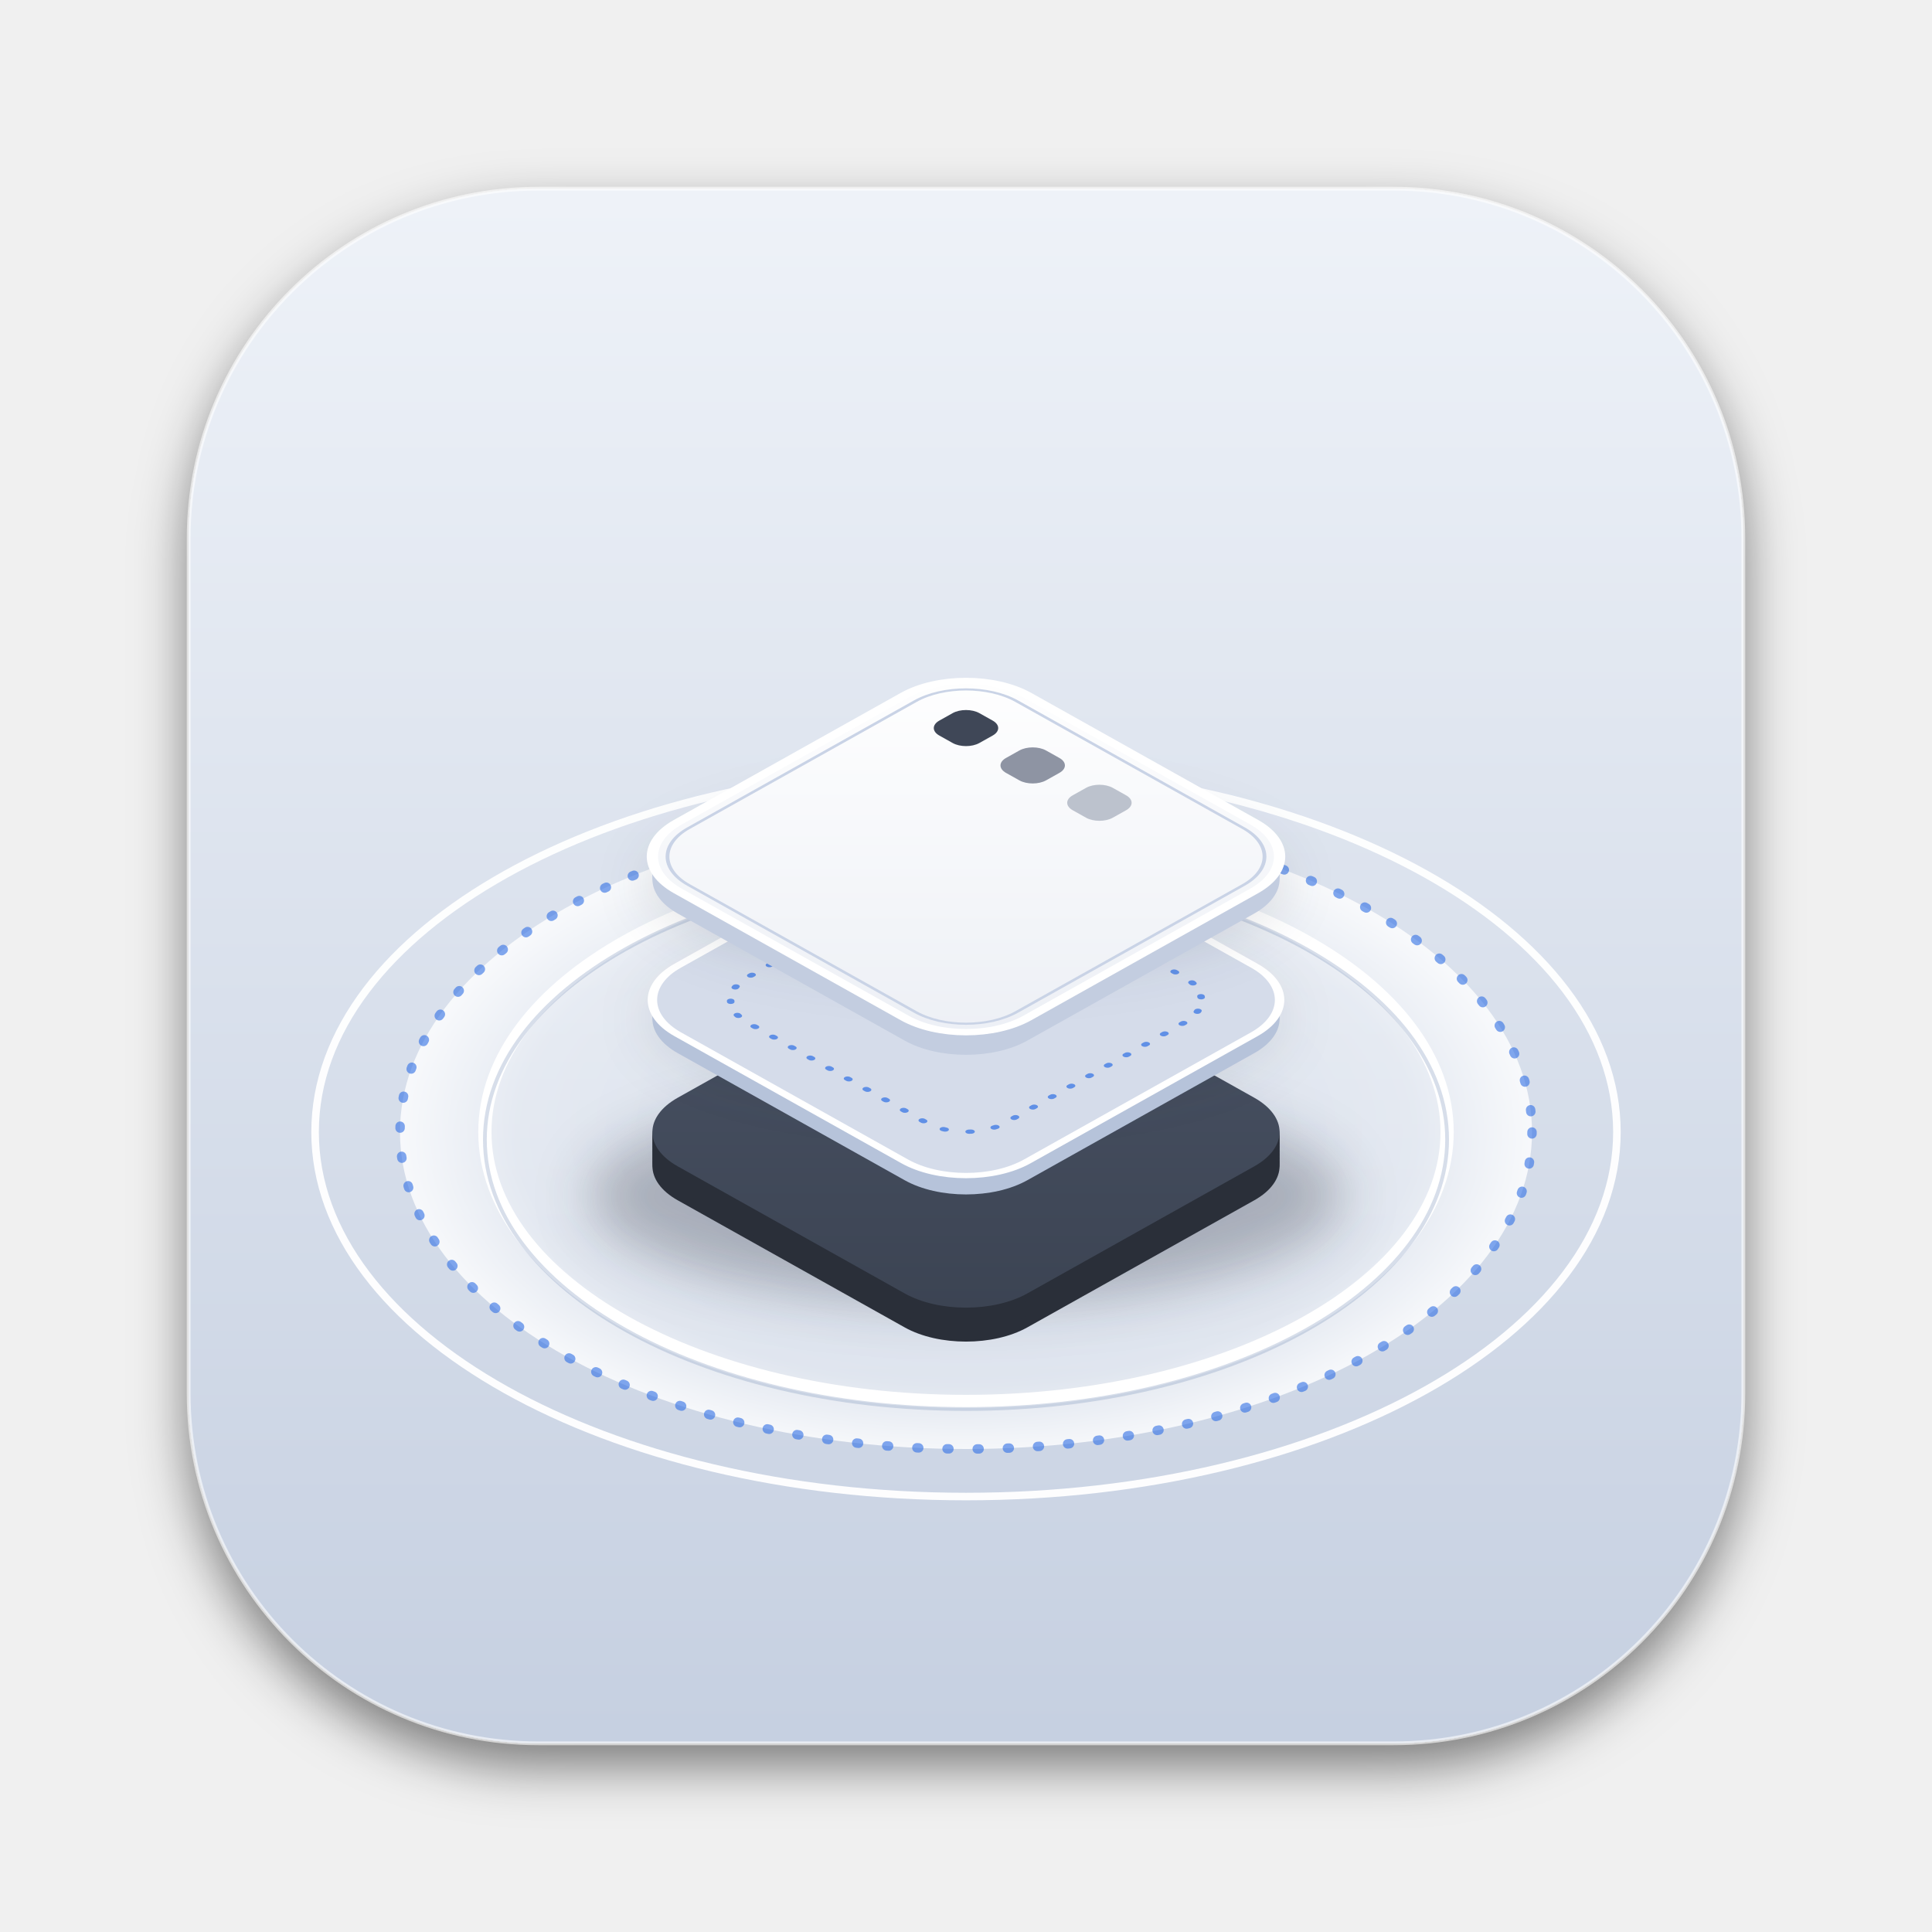
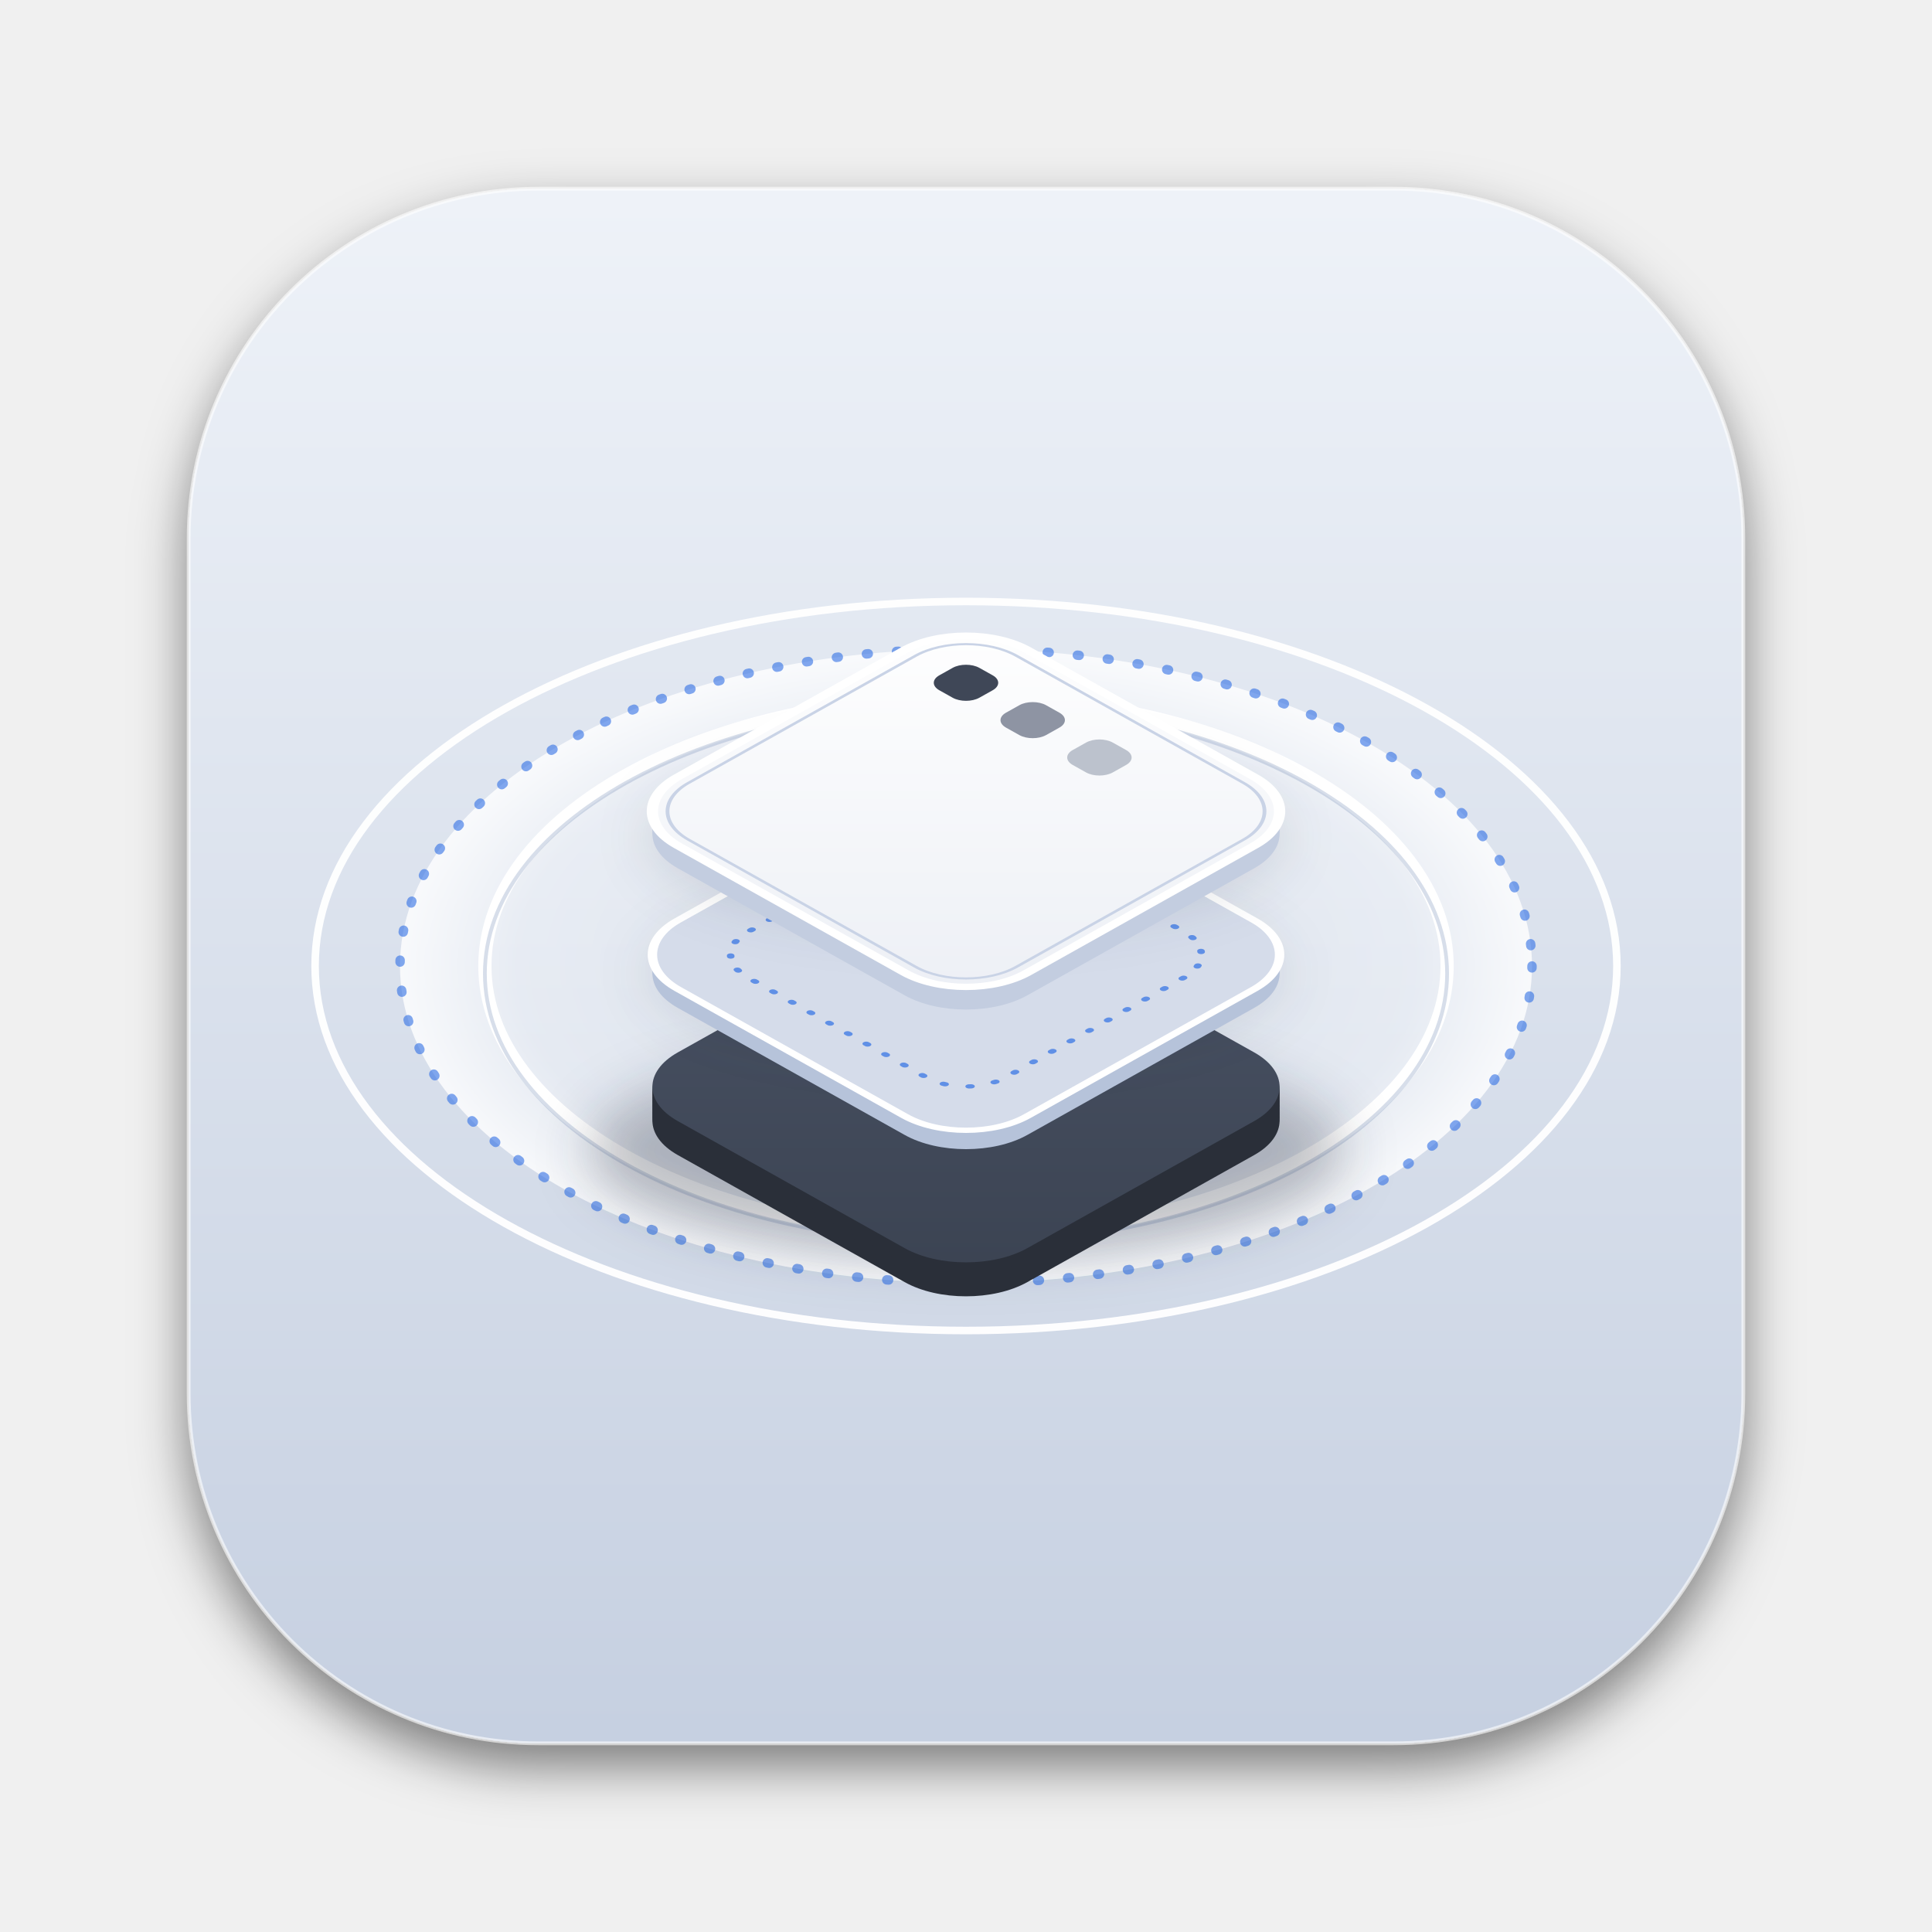
<svg xmlns="http://www.w3.org/2000/svg" viewBox="0 0 1024 1024" width="1024" height="1024">
  <defs>
    <linearGradient id="tileBg" x1="0" y1="0" x2="0" y2="1">
      <stop offset="0" stop-color="#eef2f8" />
      <stop offset="1" stop-color="#c6d0e1" />
    </linearGradient>
    <radialGradient id="field" cx="0.5" cy="0.5" r="0.5">
      <stop offset="0" stop-color="#ffffff" stop-opacity="0" />
      <stop offset="0.8" stop-color="#ffffff" stop-opacity="0.35" />
      <stop offset="1" stop-color="#ffffff" stop-opacity="0.8" />
    </radialGradient>
    <linearGradient id="slate" x1="0" y1="0" x2="1" y2="1">
      <stop offset="0" stop-color="#4a5365" />
      <stop offset="1" stop-color="#3b4352" />
    </linearGradient>
    <linearGradient id="paper" x1="0" y1="0" x2="1" y2="1">
      <stop offset="0" stop-color="#ffffff" />
      <stop offset="1" stop-color="#eceff5" />
    </linearGradient>
    <filter id="iconShadow" x="-20%" y="-20%" width="140%" height="150%">
      <feDropShadow dx="0" dy="12" stdDeviation="14" flood-color="#000" flood-opacity="0.5" />
    </filter>
    <filter id="blur" x="-50%" y="-50%" width="200%" height="200%">
      <feGaussianBlur stdDeviation="14" />
    </filter>
    <clipPath id="bodyClip">
      <path d="M285.4,100 H738.6 A185.4,185.4 0 0 1 924,285.4 V738.6 A185.4,185.4 0 0 1 738.6,924 H285.4 A185.4,185.4 0 0 1 100,738.6 V285.4 A185.4,185.4 0 0 1 285.4,100 Z" />
    </clipPath>
  </defs>
  <path d="M285.4,100 H738.6 A185.4,185.4 0 0 1 924,285.4 V738.6 A185.4,185.4 0 0 1 738.6,924 H285.4 A185.4,185.4 0 0 1 100,738.6 V285.4 A185.4,185.4 0 0 1 285.4,100 Z" fill="url(#tileBg)" filter="url(#iconShadow)" />
  <g clip-path="url(#bodyClip)">
-     <ellipse cx="512" cy="600" rx="300" ry="168.0" fill="url(#field)" />
-     <ellipse cx="512" cy="600" rx="345" ry="193.2" fill="none" stroke="#ffffff" stroke-opacity="0.95" stroke-width="4" />
-     <ellipse cx="512" cy="600" rx="300" ry="168.0" fill="none" stroke="#2f6fe4" stroke-opacity="0.6" stroke-width="5" stroke-dasharray="1 15" stroke-linecap="round" />
-     <ellipse cx="512" cy="600" rx="255" ry="142.8" fill="none" stroke="#ffffff" stroke-width="7" />
-     <ellipse cx="512" cy="600" rx="255" ry="142.8" fill="none" stroke="#8ea2c4" stroke-opacity="0.35" stroke-width="2" transform="translate(0 4)" />
-     <ellipse cx="512" cy="634" rx="200" ry="56" fill="#1b2233" opacity="0.28" filter="url(#blur)" />
-     <g transform="translate(512 618) scale(1 0.56) rotate(45)">
+     <ellipse cx="512" cy="512" rx="300" ry="168.0" fill="url(#field)" />
+     <ellipse cx="512" cy="512" rx="345" ry="193.2" fill="none" stroke="#ffffff" stroke-opacity="0.95" stroke-width="4" />
+     <ellipse cx="512" cy="512" rx="300" ry="168.0" fill="none" stroke="#2f6fe4" stroke-opacity="0.6" stroke-width="5" stroke-dasharray="1 15" stroke-linecap="round" />
+     <ellipse cx="512" cy="512" rx="255" ry="142.8" fill="none" stroke="#ffffff" stroke-width="7" />
+     <ellipse cx="512" cy="512" rx="255" ry="142.8" fill="none" stroke="#8ea2c4" stroke-opacity="0.35" stroke-width="2" transform="translate(0 4)" />
+     <ellipse cx="512" cy="610" rx="200" ry="56" fill="#1b2233" opacity="0.28" filter="url(#blur)" />
+     <g transform="translate(512 594) scale(1 0.56) rotate(45)">
      <rect x="-131.0" y="-131.0" width="262" height="262" rx="46" fill="#2a2f39" />
    </g>
-     <g transform="translate(512 616) scale(1 0.56) rotate(45)">
+     <g transform="translate(512 592) scale(1 0.56) rotate(45)">
      <rect x="-131.0" y="-131.0" width="262" height="262" rx="46" fill="#2a2f39" />
    </g>
-     <g transform="translate(512 614) scale(1 0.56) rotate(45)">
+     <g transform="translate(512 590) scale(1 0.56) rotate(45)">
      <rect x="-131.0" y="-131.0" width="262" height="262" rx="46" fill="#2a2f39" />
    </g>
-     <g transform="translate(512 612) scale(1 0.56) rotate(45)">
+     <g transform="translate(512 588) scale(1 0.56) rotate(45)">
      <rect x="-131.0" y="-131.0" width="262" height="262" rx="46" fill="#2a2f39" />
    </g>
-     <g transform="translate(512 610) scale(1 0.56) rotate(45)">
+     <g transform="translate(512 586) scale(1 0.56) rotate(45)">
      <rect x="-131.0" y="-131.0" width="262" height="262" rx="46" fill="#2a2f39" />
    </g>
-     <g transform="translate(512 608) scale(1 0.56) rotate(45)">
+     <g transform="translate(512 584) scale(1 0.56) rotate(45)">
      <rect x="-131.0" y="-131.0" width="262" height="262" rx="46" fill="#2a2f39" />
    </g>
-     <g transform="translate(512 606) scale(1 0.56) rotate(45)">
+     <g transform="translate(512 582) scale(1 0.56) rotate(45)">
      <rect x="-131.0" y="-131.0" width="262" height="262" rx="46" fill="#2a2f39" />
    </g>
-     <g transform="translate(512 604) scale(1 0.56) rotate(45)">
+     <g transform="translate(512 580) scale(1 0.56) rotate(45)">
      <rect x="-131.0" y="-131.0" width="262" height="262" rx="46" fill="#2a2f39" />
    </g>
-     <g transform="translate(512 602) scale(1 0.56) rotate(45)">
+     <g transform="translate(512 578) scale(1 0.56) rotate(45)">
      <rect x="-131.0" y="-131.0" width="262" height="262" rx="46" fill="#2a2f39" />
    </g>
-     <g transform="translate(512 600) scale(1 0.56) rotate(45)">
+     <g transform="translate(512 576) scale(1 0.56) rotate(45)">
      <rect x="-131.0" y="-131.0" width="262" height="262" rx="46" fill="url(#slate)" />
    </g>
-     <ellipse cx="512" cy="540" rx="170" ry="48" fill="#1b2233" opacity="0.10" filter="url(#blur)" />
-     <g transform="translate(512 540) scale(1 0.56) rotate(45)">
+     <ellipse cx="512" cy="516" rx="170" ry="48" fill="#1b2233" opacity="0.10" filter="url(#blur)" />
+     <g transform="translate(512 516) scale(1 0.56) rotate(45)">
      <rect x="-131.0" y="-131.0" width="262" height="262" rx="46" fill="#b6c3da" />
    </g>
-     <g transform="translate(512 538) scale(1 0.56) rotate(45)">
+     <g transform="translate(512 514) scale(1 0.56) rotate(45)">
      <rect x="-131.0" y="-131.0" width="262" height="262" rx="46" fill="#b6c3da" />
    </g>
-     <g transform="translate(512 536) scale(1 0.56) rotate(45)">
+     <g transform="translate(512 512) scale(1 0.56) rotate(45)">
      <rect x="-131.0" y="-131.0" width="262" height="262" rx="46" fill="#b6c3da" />
    </g>
-     <g transform="translate(512 534) scale(1 0.56) rotate(45)">
+     <g transform="translate(512 510) scale(1 0.56) rotate(45)">
      <rect x="-131.0" y="-131.0" width="262" height="262" rx="46" fill="#b6c3da" />
    </g>
-     <g transform="translate(512 532) scale(1 0.56) rotate(45)">
+     <g transform="translate(512 508) scale(1 0.56) rotate(45)">
      <rect x="-131.0" y="-131.0" width="262" height="262" rx="46" fill="#b6c3da" />
    </g>
-     <g transform="translate(512 530) scale(1 0.56) rotate(45)">
+     <g transform="translate(512 506) scale(1 0.56) rotate(45)">
      <rect x="-131.0" y="-131.0" width="262" height="262" rx="46" fill="#ffffff" fill-opacity="0.42" />
      <rect x="-131.0" y="-131.0" width="262" height="262" rx="46" fill="none" stroke="#ffffff" stroke-width="5" />
      <rect x="-97.0" y="-97.0" width="194" height="194" rx="30" fill="none" stroke="#2f6fe4" stroke-opacity="0.7" stroke-width="4" stroke-dasharray="1 13" stroke-linecap="round" />
    </g>
-     <ellipse cx="512" cy="468" rx="170" ry="48" fill="#1b2233" opacity="0.12" filter="url(#blur)" />
-     <g transform="translate(512 466) scale(1 0.56) rotate(45)">
+     <ellipse cx="512" cy="444" rx="170" ry="48" fill="#1b2233" opacity="0.12" filter="url(#blur)" />
+     <g transform="translate(512 442) scale(1 0.56) rotate(45)">
      <rect x="-131.0" y="-131.0" width="262" height="262" rx="46" fill="#c3cde0" />
    </g>
-     <g transform="translate(512 464) scale(1 0.56) rotate(45)">
+     <g transform="translate(512 440) scale(1 0.56) rotate(45)">
      <rect x="-131.0" y="-131.0" width="262" height="262" rx="46" fill="#c3cde0" />
    </g>
-     <g transform="translate(512 462) scale(1 0.56) rotate(45)">
+     <g transform="translate(512 438) scale(1 0.56) rotate(45)">
      <rect x="-131.0" y="-131.0" width="262" height="262" rx="46" fill="#c3cde0" />
    </g>
-     <g transform="translate(512 460) scale(1 0.56) rotate(45)">
+     <g transform="translate(512 436) scale(1 0.56) rotate(45)">
      <rect x="-131.0" y="-131.0" width="262" height="262" rx="46" fill="#c3cde0" />
    </g>
-     <g transform="translate(512 458) scale(1 0.56) rotate(45)">
+     <g transform="translate(512 434) scale(1 0.56) rotate(45)">
      <rect x="-131.0" y="-131.0" width="262" height="262" rx="46" fill="#c3cde0" />
    </g>
-     <g transform="translate(512 456) scale(1 0.56) rotate(45)">
+     <g transform="translate(512 432) scale(1 0.56) rotate(45)">
      <rect x="-131.0" y="-131.0" width="262" height="262" rx="46" fill="#c3cde0" />
    </g>
-     <g transform="translate(512 454) scale(1 0.56) rotate(45)">
+     <g transform="translate(512 430) scale(1 0.56) rotate(45)">
      <rect x="-131.0" y="-131.0" width="262" height="262" rx="46" fill="url(#paper)" />
      <rect x="-131.0" y="-131.0" width="262" height="262" rx="46" fill="none" stroke="#ffffff" stroke-width="6" />
      <rect x="-123.0" y="-123.0" width="246" height="246" rx="38" fill="none" stroke="#c9d3e6" stroke-width="2" />
      <rect x="-101.0" y="-101.0" width="30" height="30" rx="10" fill="#3f4757" />
      <rect x="-51.0" y="-101.0" width="30" height="30" rx="10" fill="#8e94a3" />
      <rect x="-1.0" y="-101.0" width="30" height="30" rx="10" fill="#bcc2cd" />
    </g>
  </g>
  <path d="M285.4,100 H738.6 A185.4,185.4 0 0 1 924,285.4 V738.6 A185.4,185.4 0 0 1 738.6,924 H285.4 A185.4,185.4 0 0 1 100,738.6 V285.4 A185.4,185.4 0 0 1 285.4,100 Z" fill="none" stroke="#ffffff" stroke-opacity="0.6" stroke-width="2" />
</svg>
